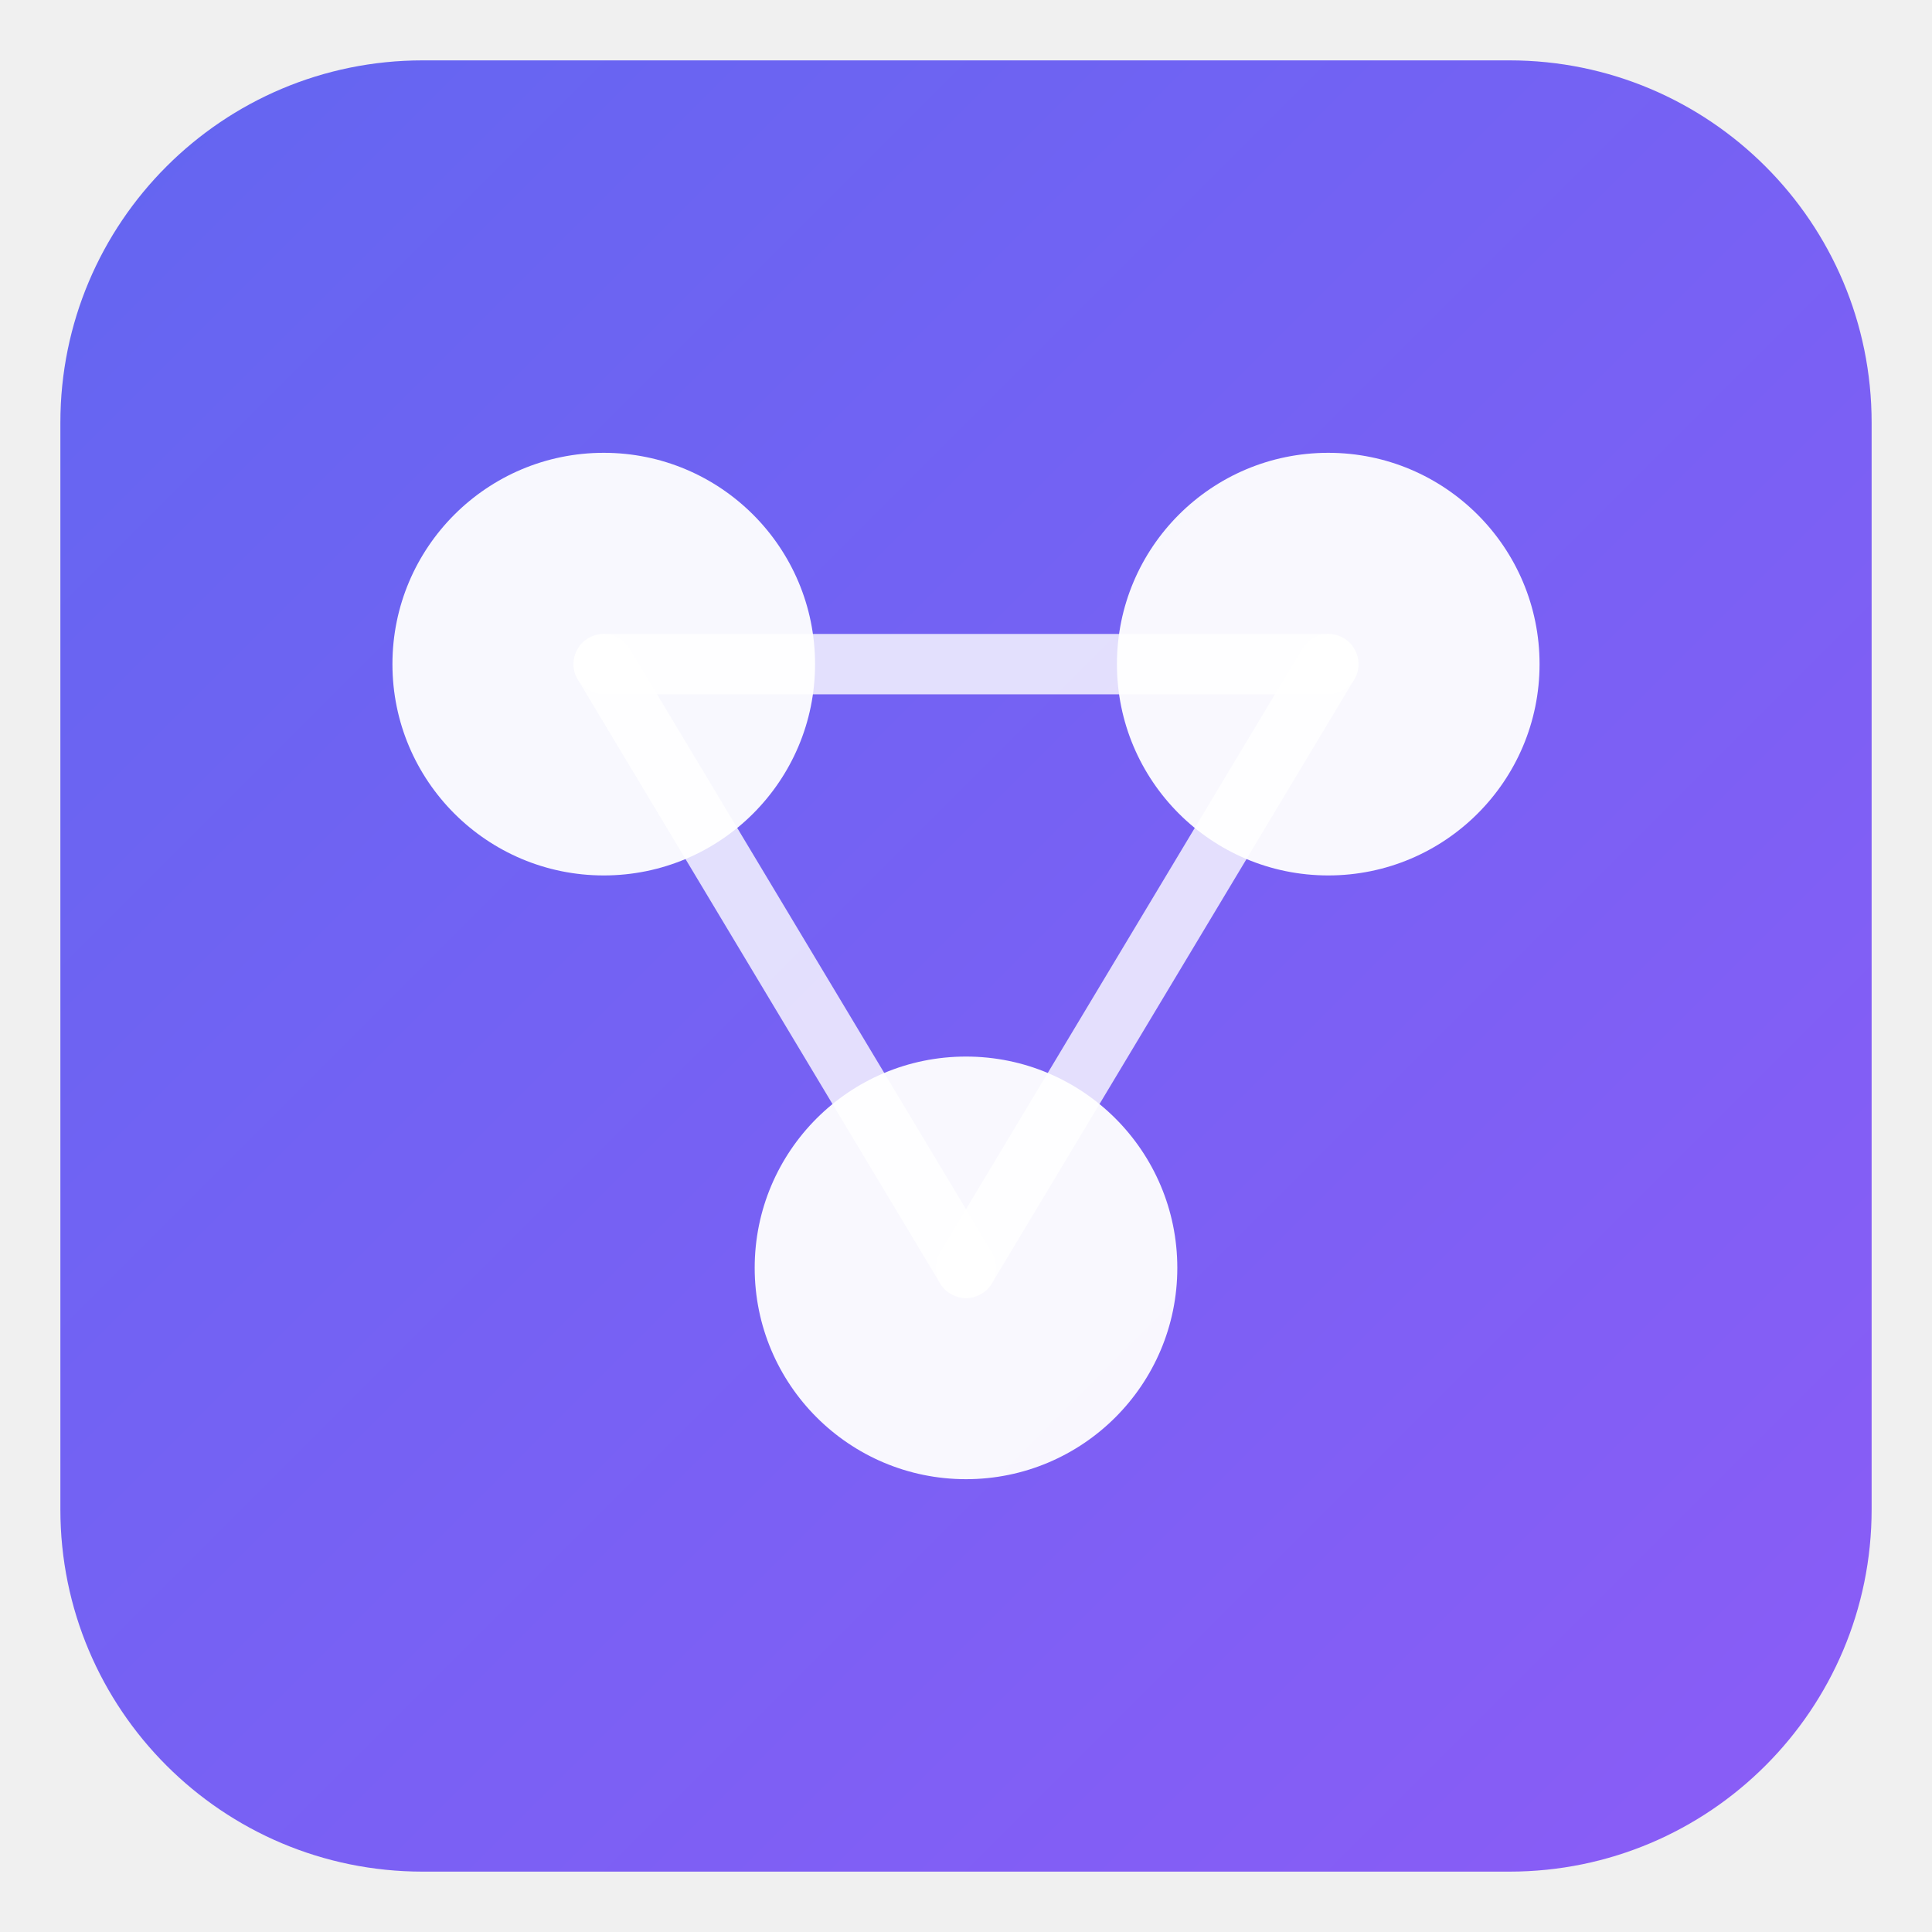
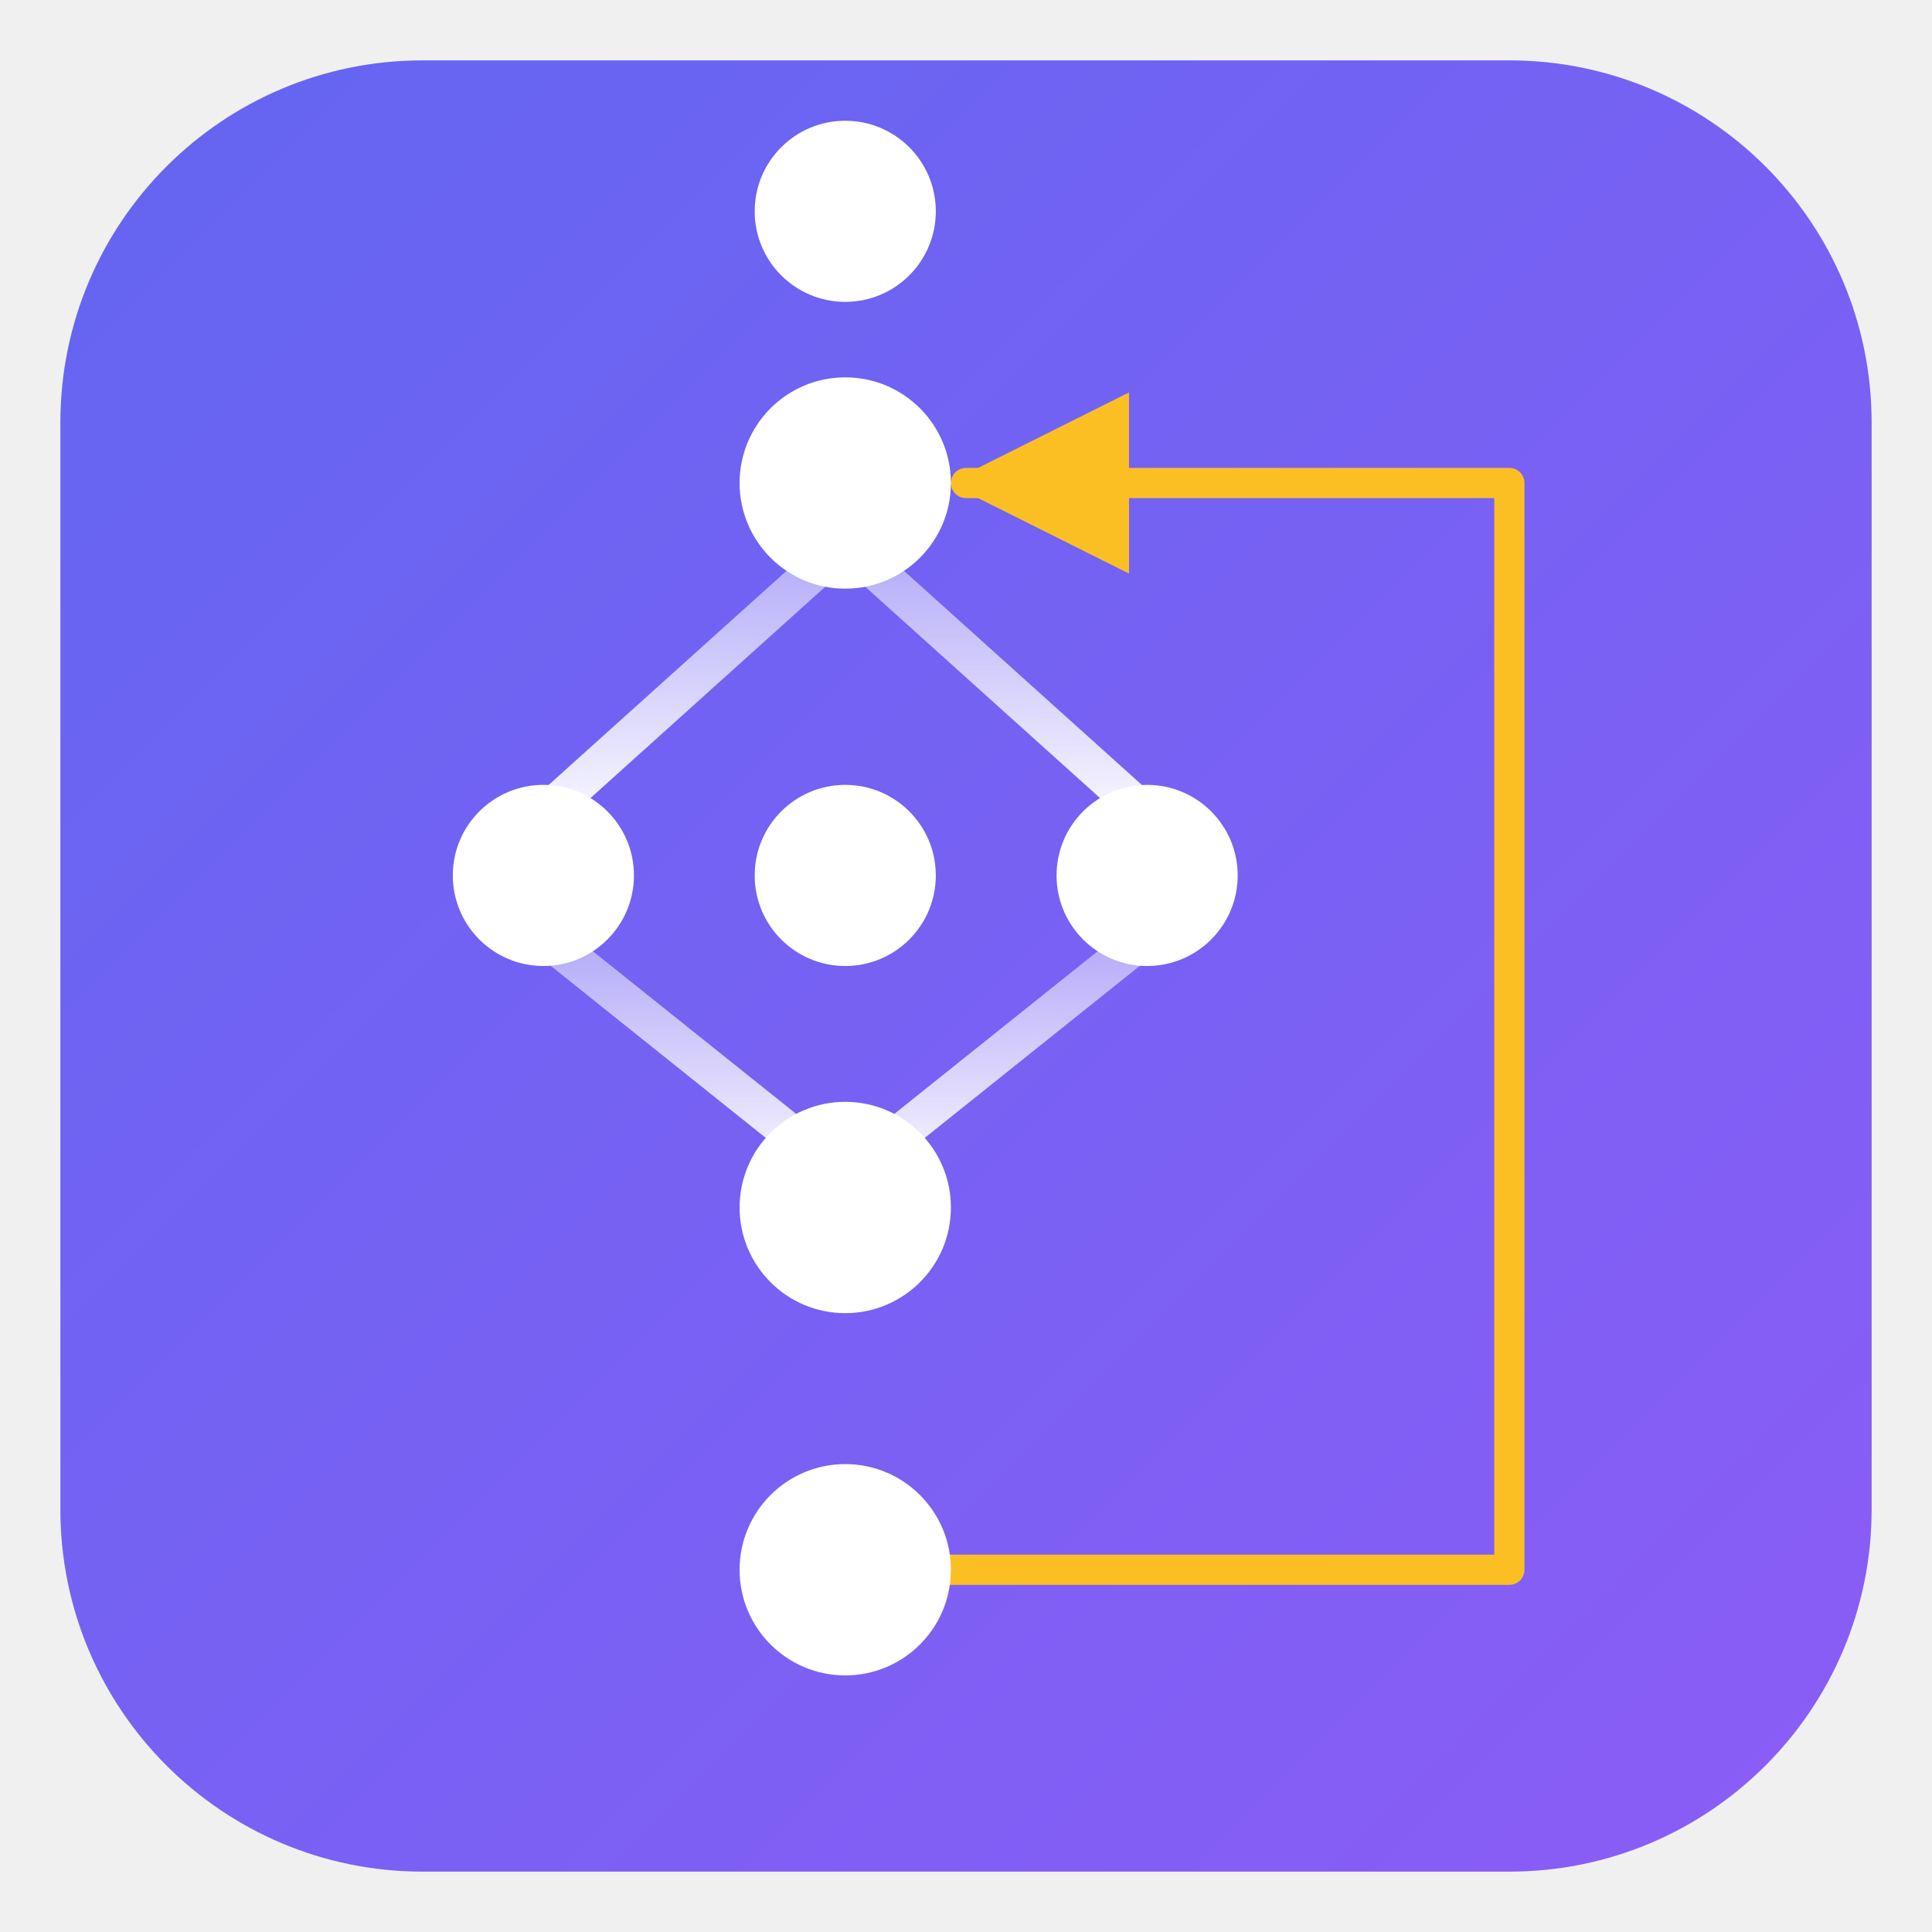
<svg xmlns="http://www.w3.org/2000/svg" viewBox="0 0 128 128" width="128" height="128">
  <defs>
    <linearGradient id="bg" x1="0" y1="0" x2="1" y2="1">
      <stop offset="0%" stop-color="#6366f1" />
      <stop offset="100%" stop-color="#8b5cf6" />
    </linearGradient>
+     <linearGradient id="lineGrad" x1="0" y1="0" x2="0" y2="1">
+       <stop offset="0%" stop-color="#ffffff" stop-opacity="0.45" />
+       <stop offset="100%" stop-color="#ffffff" stop-opacity="0.95" />
+     </linearGradient>
+     <marker id="arrow" viewBox="0 0 10 10" refX="9" refY="5" markerWidth="6" markerHeight="6" orient="auto">
+       <path d="M 0 0 L 10 5 L 0 10 z" fill="#fbbf24" />
+     </marker>
  </defs>
  <rect x="4" y="4" width="120" height="120" rx="24" fill="url(#bg)" />
-   <circle cx="40" cy="44" r="14" fill="#ffffff" opacity="0.95" />
-   <circle cx="88" cy="44" r="14" fill="#ffffff" opacity="0.95" />
-   <circle cx="64" cy="84" r="14" fill="#ffffff" opacity="0.95" />
-   <line x1="40" y1="44" x2="88" y2="44" stroke="#ffffff" stroke-width="4" stroke-linecap="round" opacity="0.8" />
-   <line x1="40" y1="44" x2="64" y2="84" stroke="#ffffff" stroke-width="4" stroke-linecap="round" opacity="0.8" />
-   <line x1="88" y1="44" x2="64" y2="84" stroke="#ffffff" stroke-width="4" stroke-linecap="round" opacity="0.8" />
+   <line x1="56" y1="18" x2="56" y2="28" stroke="url(#lineGrad)" stroke-width="2.5" stroke-linecap="round" />
+   <line x1="56" y1="36" x2="36" y2="54" stroke="url(#lineGrad)" stroke-width="2.5" stroke-linecap="round" />
+   <line x1="56" y1="36" x2="56" y2="54" stroke="url(#lineGrad)" stroke-width="2.5" stroke-linecap="round" />
+   <line x1="56" y1="36" x2="76" y2="54" stroke="url(#lineGrad)" stroke-width="2.5" stroke-linecap="round" />
+   <line x1="36" y1="62" x2="56" y2="78" stroke="url(#lineGrad)" stroke-width="2.5" stroke-linecap="round" />
+   <line x1="56" y1="62" x2="56" y2="78" stroke="url(#lineGrad)" stroke-width="2.5" stroke-linecap="round" />
+   <line x1="76" y1="62" x2="56" y2="78" stroke="url(#lineGrad)" stroke-width="2.5" stroke-linecap="round" />
+   <line x1="56" y1="84" x2="56" y2="98" stroke="url(#lineGrad)" stroke-width="2.5" stroke-linecap="round" />
+   <polyline points="62,104 100,104 100,32 64,32" fill="none" stroke="#fbbf24" stroke-width="2" stroke-linecap="round" stroke-linejoin="round" marker-end="url(#arrow)" />
+   <circle cx="56" cy="14" r="6" fill="#ffffff" />
+   <circle cx="56" cy="32" r="7" fill="#ffffff" />
+   <circle cx="36" cy="58" r="6" fill="#ffffff" />
+   <circle cx="56" cy="58" r="6" fill="#ffffff" />
+   <circle cx="76" cy="58" r="6" fill="#ffffff" />
+   <circle cx="56" cy="80" r="7" fill="#ffffff" />
+   <circle cx="56" cy="104" r="7" fill="#ffffff" />
</svg>
